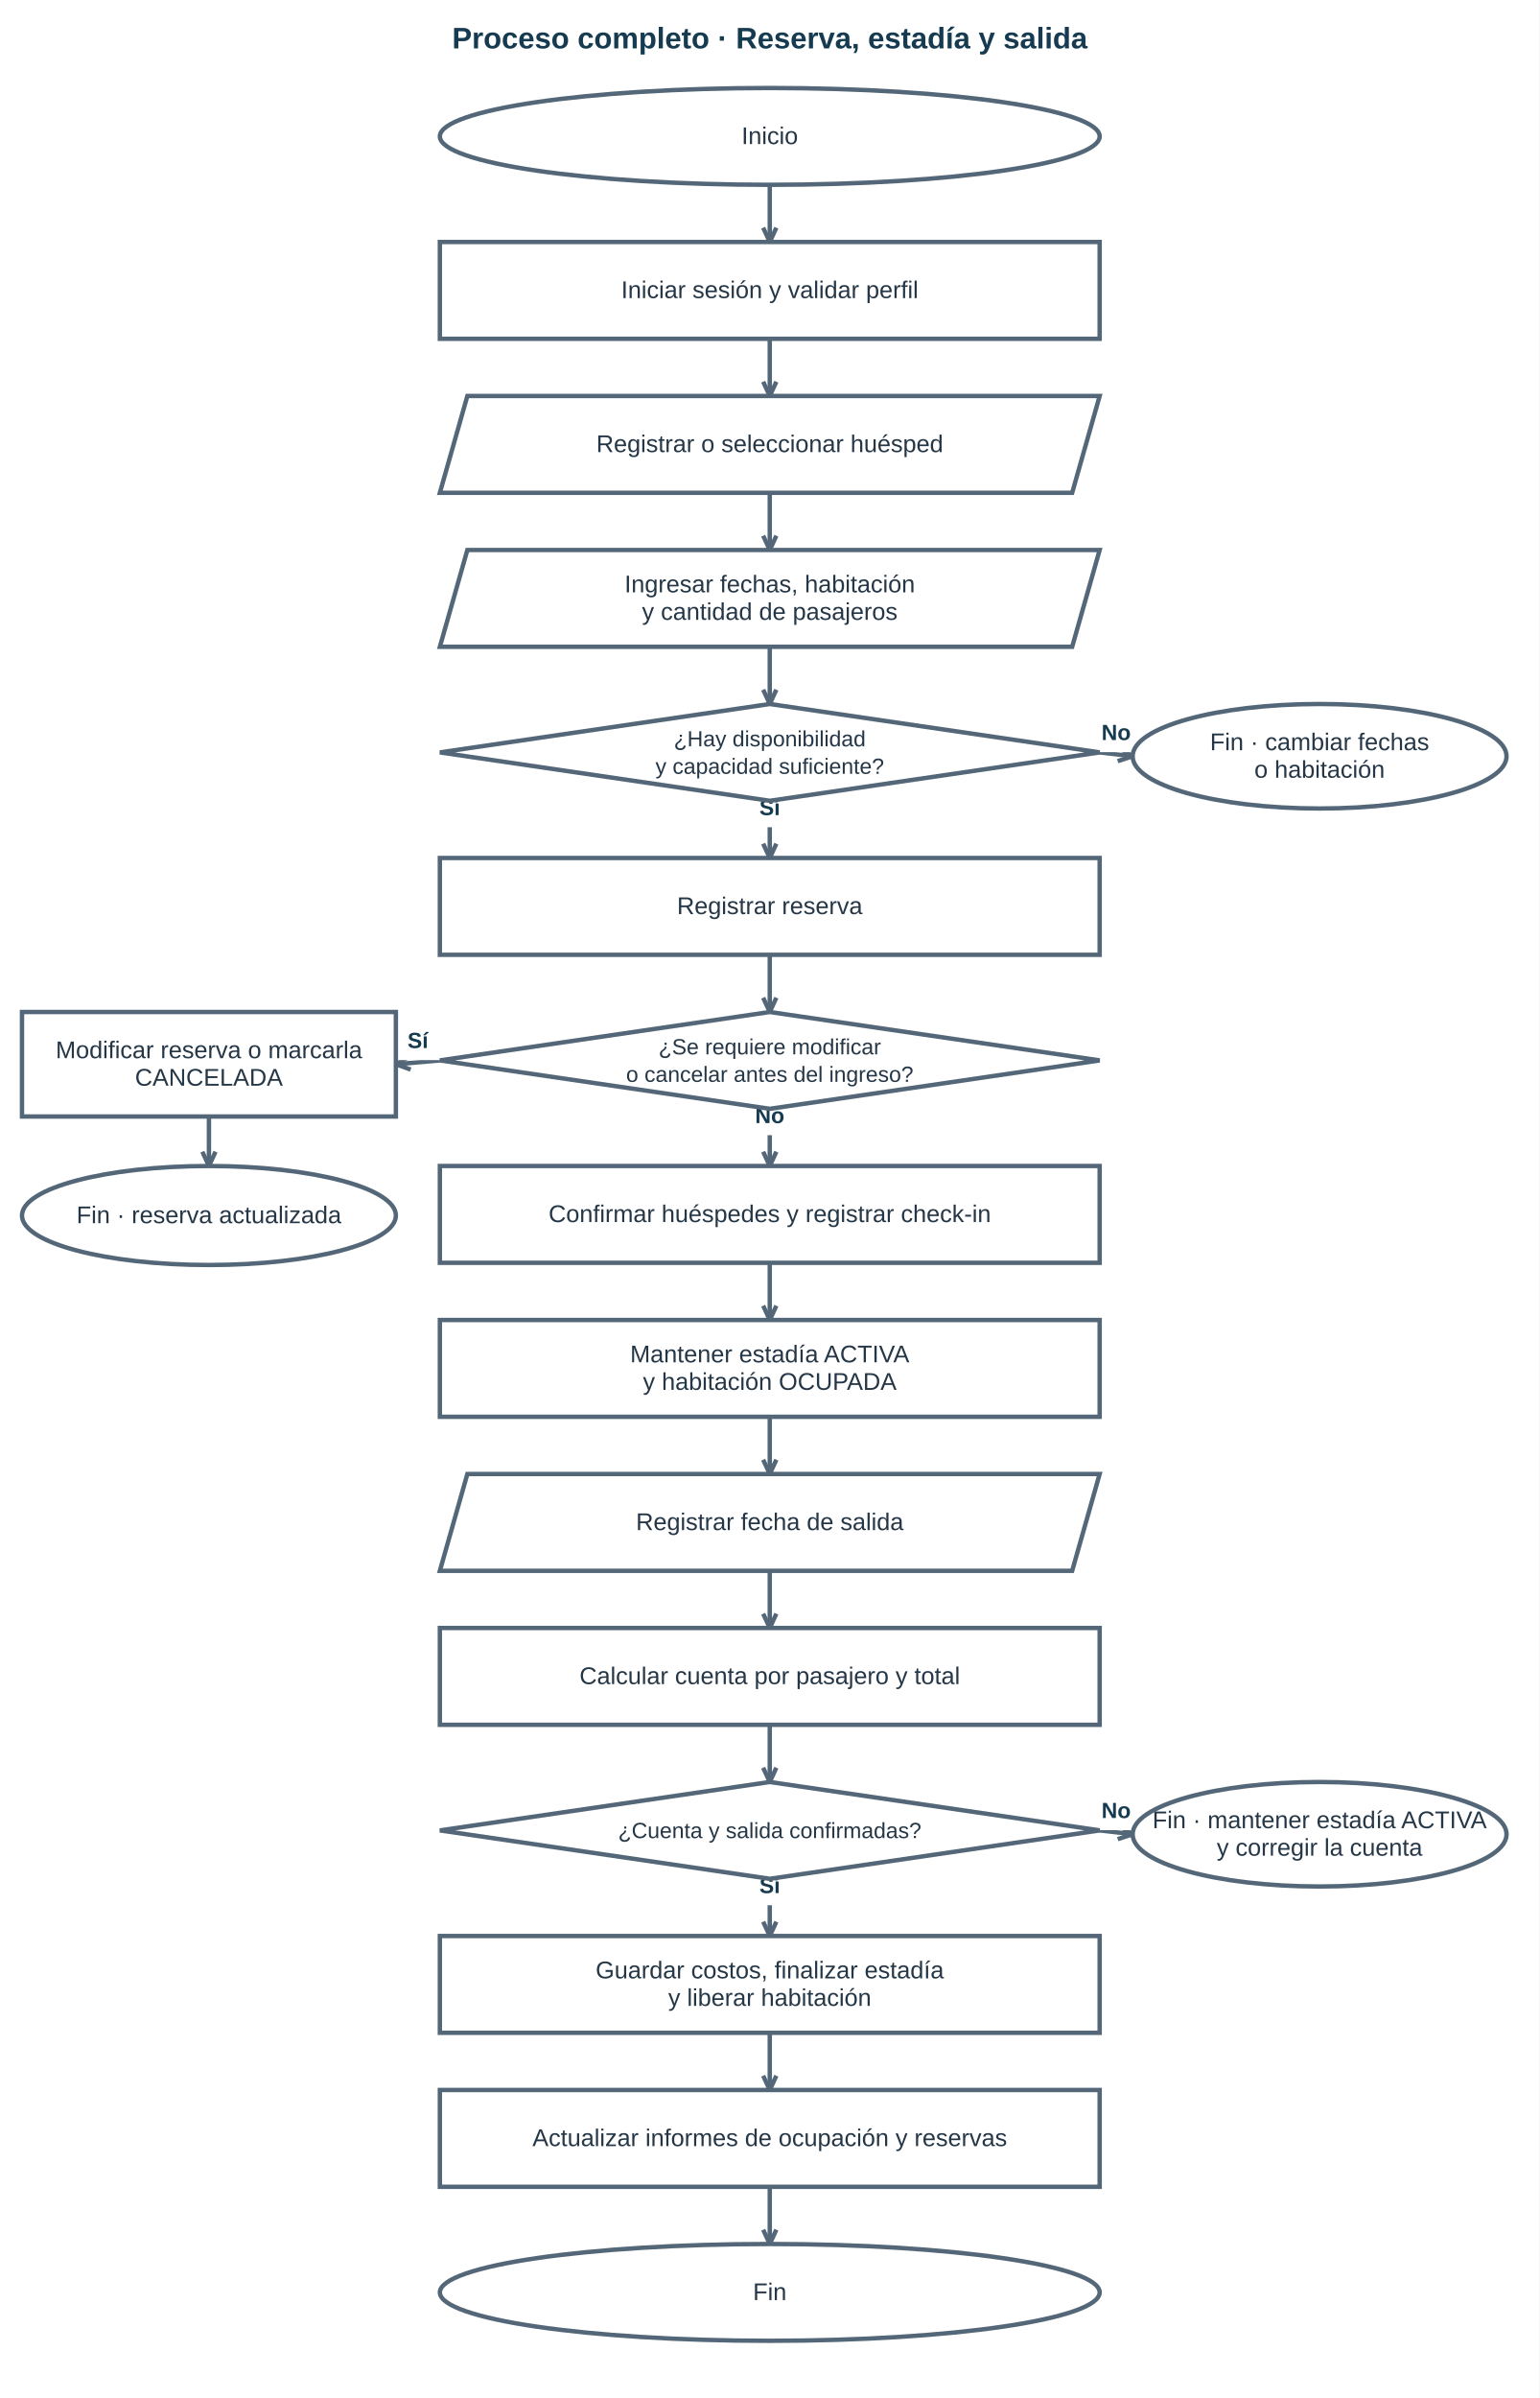
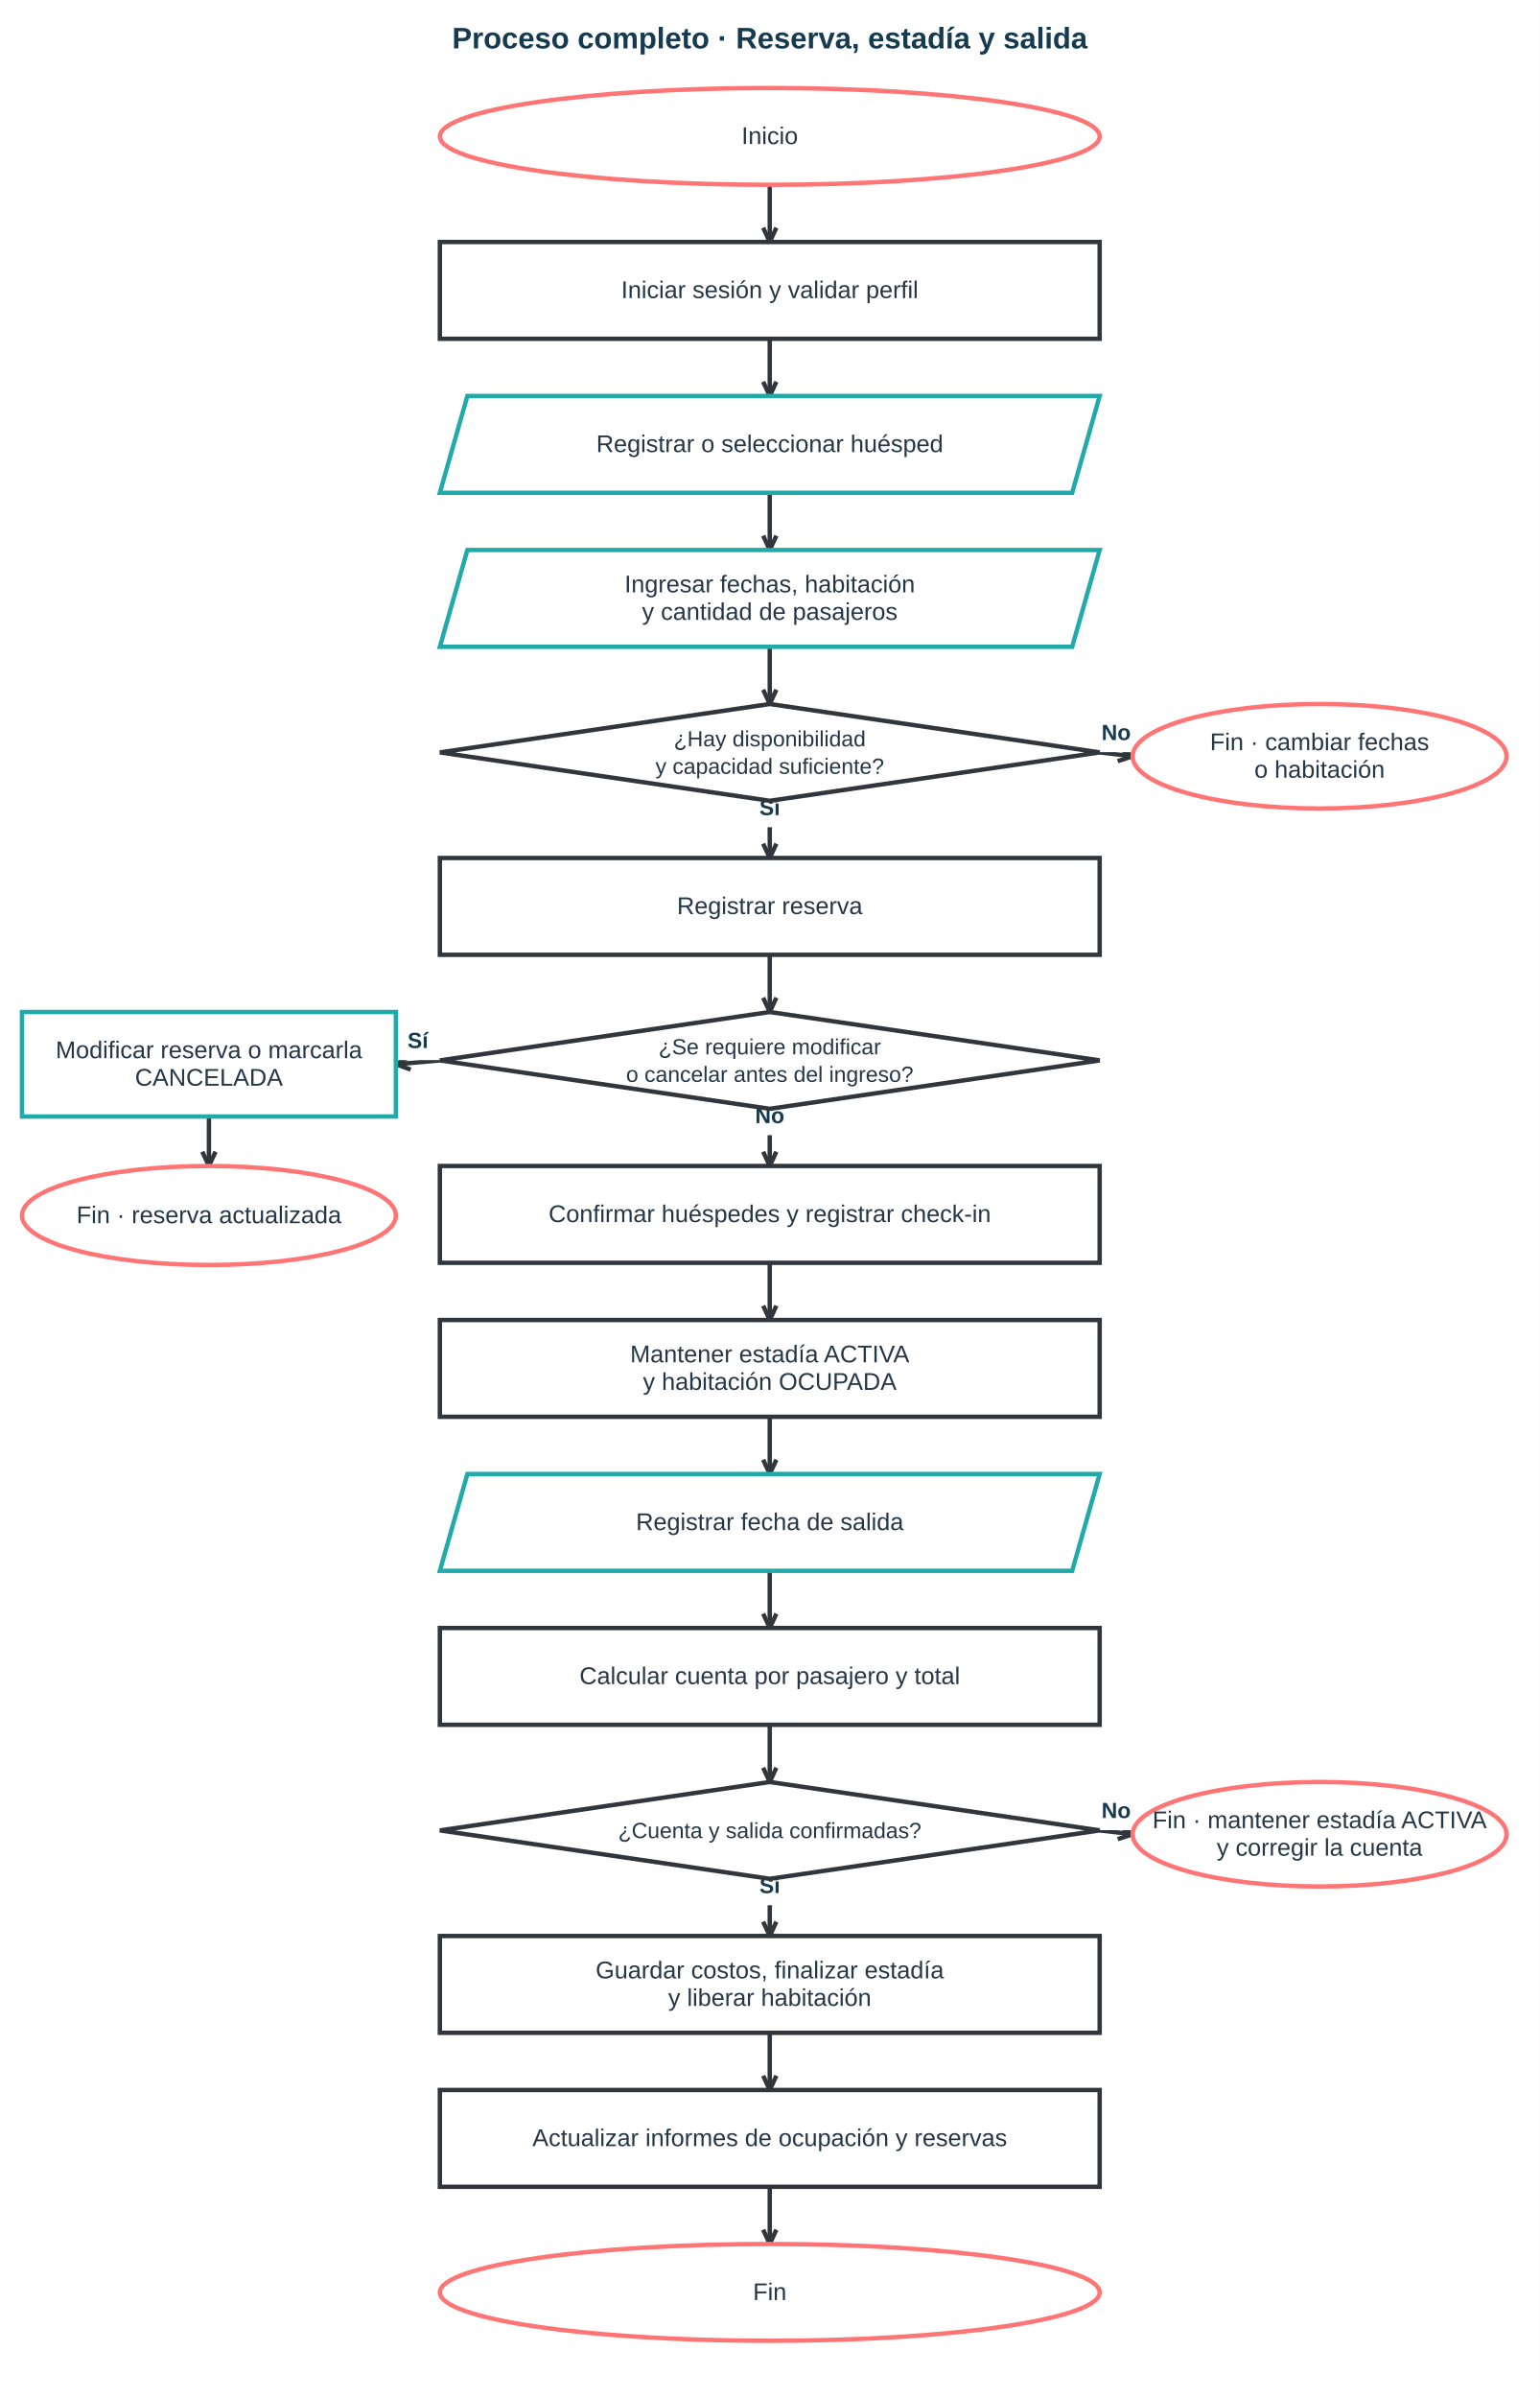
<svg xmlns="http://www.w3.org/2000/svg" width="1400" height="2180" viewBox="0 0 1400 2180">
  <rect width="100%" height="100%" fill="white" />
  <g font-family="Arial,sans-serif">
    <text x="700.0" y="44" font-size="27" text-anchor="middle" fill="#163b50" font-weight="bold">Proceso completo · Reserva, estadía y salida</text>
-     <path d="M700.0,168 L700.0,220" fill="none" stroke="#546778" stroke-width="4" />
-     <path d="M694.0,207.0 L700.0,220 L706.0,207.0" fill="none" stroke="#546778" stroke-width="4" />
-     <path d="M700.0,308 L700.0,360" fill="none" stroke="#546778" stroke-width="4" />
-     <path d="M694.0,347.0 L700.0,360 L706.0,347.0" fill="none" stroke="#546778" stroke-width="4" />
-     <path d="M700.0,448 L700.0,500" fill="none" stroke="#546778" stroke-width="4" />
-     <path d="M694.0,487.0 L700.0,500 L706.0,487.0" fill="none" stroke="#546778" stroke-width="4" />
-     <path d="M700.0,588 L700.0,640" fill="none" stroke="#546778" stroke-width="4" />
-     <path d="M694.0,627.0 L700.0,640 L706.0,627.0" fill="none" stroke="#546778" stroke-width="4" />
-     <path d="M700.0,728 L700.0,780" fill="none" stroke="#546778" stroke-width="4" />
-     <path d="M694.0,767.0 L700.0,780 L706.0,767.0" fill="none" stroke="#546778" stroke-width="4" />
+     <path d="M700.0,168 L700.0,220" fill="none" stroke="#30363b" stroke-width="4" />
+     <path d="M694.0,207.0 L700.0,220 L706.0,207.0" fill="none" stroke="#30363b" stroke-width="4" />
+     <path d="M700.0,308 L700.0,360" fill="none" stroke="#30363b" stroke-width="4" />
+     <path d="M694.0,347.0 L700.0,360 L706.0,347.0" fill="none" stroke="#30363b" stroke-width="4" />
+     <path d="M700.0,448 L700.0,500" fill="none" stroke="#30363b" stroke-width="4" />
+     <path d="M694.0,487.0 L700.0,500 L706.0,487.0" fill="none" stroke="#30363b" stroke-width="4" />
+     <path d="M700.0,588 L700.0,640" fill="none" stroke="#30363b" stroke-width="4" />
+     <path d="M694.0,627.0 L700.0,640 L706.0,627.0" fill="none" stroke="#30363b" stroke-width="4" />
+     <path d="M700.0,728 L700.0,780" fill="none" stroke="#30363b" stroke-width="4" />
+     <path d="M694.0,767.0 L700.0,780 L706.0,767.0" fill="none" stroke="#30363b" stroke-width="4" />
    <rect x="676.0" y="718.0" width="48" height="34" rx="5" fill="#ffffff" stroke="none" />
    <text x="700.0" y="741.0" font-size="20" text-anchor="middle" fill="#163b50" font-weight="bold">Sí</text>
-     <path d="M700.0,868 L700.0,920" fill="none" stroke="#546778" stroke-width="4" />
-     <path d="M694.0,907.0 L700.0,920 L706.0,907.0" fill="none" stroke="#546778" stroke-width="4" />
-     <path d="M700.0,1008 L700.0,1060" fill="none" stroke="#546778" stroke-width="4" />
-     <path d="M694.0,1047.0 L700.0,1060 L706.0,1047.0" fill="none" stroke="#546778" stroke-width="4" />
+     <path d="M700.0,868 L700.0,920" fill="none" stroke="#30363b" stroke-width="4" />
+     <path d="M694.0,907.0 L700.0,920 L706.0,907.0" fill="none" stroke="#30363b" stroke-width="4" />
+     <path d="M700.0,1008 L700.0,1060" fill="none" stroke="#30363b" stroke-width="4" />
+     <path d="M694.0,1047.0 L700.0,1060 L706.0,1047.0" fill="none" stroke="#30363b" stroke-width="4" />
    <rect x="676.0" y="998.0" width="48" height="34" rx="5" fill="#ffffff" stroke="none" />
    <text x="700.0" y="1021.0" font-size="20" text-anchor="middle" fill="#163b50" font-weight="bold">No</text>
-     <path d="M700.0,1148 L700.0,1200" fill="none" stroke="#546778" stroke-width="4" />
-     <path d="M694.0,1187.0 L700.0,1200 L706.0,1187.0" fill="none" stroke="#546778" stroke-width="4" />
-     <path d="M700.0,1288 L700.0,1340" fill="none" stroke="#546778" stroke-width="4" />
-     <path d="M694.0,1327.0 L700.0,1340 L706.0,1327.0" fill="none" stroke="#546778" stroke-width="4" />
-     <path d="M700.0,1428 L700.0,1480" fill="none" stroke="#546778" stroke-width="4" />
-     <path d="M694.0,1467.0 L700.0,1480 L706.0,1467.0" fill="none" stroke="#546778" stroke-width="4" />
-     <path d="M700.0,1568 L700.0,1620" fill="none" stroke="#546778" stroke-width="4" />
-     <path d="M694.0,1607.0 L700.0,1620 L706.0,1607.0" fill="none" stroke="#546778" stroke-width="4" />
-     <path d="M700.0,1708 L700.0,1760" fill="none" stroke="#546778" stroke-width="4" />
-     <path d="M694.0,1747.0 L700.0,1760 L706.0,1747.0" fill="none" stroke="#546778" stroke-width="4" />
+     <path d="M700.0,1148 L700.0,1200" fill="none" stroke="#30363b" stroke-width="4" />
+     <path d="M694.0,1187.0 L700.0,1200 L706.0,1187.0" fill="none" stroke="#30363b" stroke-width="4" />
+     <path d="M700.0,1288 L700.0,1340" fill="none" stroke="#30363b" stroke-width="4" />
+     <path d="M694.0,1327.0 L700.0,1340 L706.0,1327.0" fill="none" stroke="#30363b" stroke-width="4" />
+     <path d="M700.0,1428 L700.0,1480" fill="none" stroke="#30363b" stroke-width="4" />
+     <path d="M694.0,1467.0 L700.0,1480 L706.0,1467.0" fill="none" stroke="#30363b" stroke-width="4" />
+     <path d="M700.0,1568 L700.0,1620" fill="none" stroke="#30363b" stroke-width="4" />
+     <path d="M694.0,1607.0 L700.0,1620 L706.0,1607.0" fill="none" stroke="#30363b" stroke-width="4" />
+     <path d="M700.0,1708 L700.0,1760" fill="none" stroke="#30363b" stroke-width="4" />
+     <path d="M694.0,1747.0 L700.0,1760 L706.0,1747.0" fill="none" stroke="#30363b" stroke-width="4" />
    <rect x="676.0" y="1698.0" width="48" height="34" rx="5" fill="#ffffff" stroke="none" />
    <text x="700.0" y="1721.0" font-size="20" text-anchor="middle" fill="#163b50" font-weight="bold">Sí</text>
-     <path d="M700.0,1848 L700.0,1900" fill="none" stroke="#546778" stroke-width="4" />
-     <path d="M694.0,1887.0 L700.0,1900 L706.0,1887.0" fill="none" stroke="#546778" stroke-width="4" />
-     <path d="M700.0,1988 L700.0,2040" fill="none" stroke="#546778" stroke-width="4" />
-     <path d="M694.0,2027.0 L700.0,2040 L706.0,2027.0" fill="none" stroke="#546778" stroke-width="4" />
-     <path d="M1000,684.0 L1030,687.5" fill="none" stroke="#546778" stroke-width="4" />
-     <path d="M1016.392,691.953 L1030,687.5 L1017.783,680.034" fill="none" stroke="#546778" stroke-width="4" />
+     <path d="M700.0,1848 L700.0,1900" fill="none" stroke="#30363b" stroke-width="4" />
+     <path d="M694.0,1887.0 L700.0,1900 L706.0,1887.0" fill="none" stroke="#30363b" stroke-width="4" />
+     <path d="M700.0,1988 L700.0,2040" fill="none" stroke="#30363b" stroke-width="4" />
+     <path d="M694.0,2027.0 L700.0,2040 L706.0,2027.0" fill="none" stroke="#30363b" stroke-width="4" />
+     <path d="M1000,684.0 L1030,687.5" fill="none" stroke="#30363b" stroke-width="4" />
+     <path d="M1016.392,691.953 L1030,687.5 L1017.783,680.034" fill="none" stroke="#30363b" stroke-width="4" />
    <rect x="991.0" y="649.75" width="48" height="34" rx="5" fill="#ffffff" stroke="none" />
    <text x="1015.0" y="672.75" font-size="20" text-anchor="middle" fill="#163b50" font-weight="bold">No</text>
-     <path d="M400,964.0 L360,967.5" fill="none" stroke="#546778" stroke-width="4" />
-     <path d="M372.428,960.39 L360,967.5 L373.474,972.344" fill="none" stroke="#546778" stroke-width="4" />
+     <path d="M400,964.0 L360,967.5" fill="none" stroke="#30363b" stroke-width="4" />
+     <path d="M372.428,960.39 L360,967.5 L373.474,972.344" fill="none" stroke="#30363b" stroke-width="4" />
    <rect x="356.0" y="929.75" width="48" height="34" rx="5" fill="#ffffff" stroke="none" />
    <text x="380.0" y="952.75" font-size="20" text-anchor="middle" fill="#163b50" font-weight="bold">Sí</text>
-     <path d="M190.0,1015 L190.0,1060" fill="none" stroke="#546778" stroke-width="4" />
-     <path d="M184.0,1047.0 L190.0,1060 L196.0,1047.0" fill="none" stroke="#546778" stroke-width="4" />
-     <path d="M1000,1664.0 L1030,1667.5" fill="none" stroke="#546778" stroke-width="4" />
-     <path d="M1016.392,1671.953 L1030,1667.5 L1017.783,1660.034" fill="none" stroke="#546778" stroke-width="4" />
+     <path d="M190.0,1015 L190.0,1060" fill="none" stroke="#30363b" stroke-width="4" />
+     <path d="M184.0,1047.0 L190.0,1060 L196.0,1047.0" fill="none" stroke="#30363b" stroke-width="4" />
+     <path d="M1000,1664.0 L1030,1667.5" fill="none" stroke="#30363b" stroke-width="4" />
+     <path d="M1016.392,1671.953 L1030,1667.5 L1017.783,1660.034" fill="none" stroke="#30363b" stroke-width="4" />
    <rect x="991.0" y="1629.75" width="48" height="34" rx="5" fill="#ffffff" stroke="none" />
    <text x="1015.0" y="1652.75" font-size="20" text-anchor="middle" fill="#163b50" font-weight="bold">No</text>
-     <ellipse cx="700.0" cy="124.0" rx="300.0" ry="44.0" fill="#ffffff" stroke="#546778" stroke-width="4" />
+     <ellipse cx="700.0" cy="124.0" rx="300.0" ry="44.0" fill="#ffffff" stroke="#ff7474" stroke-width="4" />
    <text x="700.0" y="131.0" font-size="22" text-anchor="middle" fill="#253747" font-weight="normal">Inicio</text>
-     <path d="M400,220 L1000,220 L1000,308 L400,308 Z" fill="#ffffff" stroke="#546778" stroke-width="4" />
+     <path d="M400,220 L1000,220 L1000,308 L400,308 Z" fill="#ffffff" stroke="#30363b" stroke-width="4" />
    <text x="700.0" y="271.0" font-size="22" text-anchor="middle" fill="#253747" font-weight="normal">Iniciar sesión y validar perfil</text>
-     <path d="M425,360 L1000,360 L975,448 L400,448 Z" fill="#ffffff" stroke="#546778" stroke-width="4" />
+     <path d="M425,360 L1000,360 L975,448 L400,448 Z" fill="#ffffff" stroke="#20aaa9" stroke-width="4" />
    <text x="700.0" y="411.0" font-size="22" text-anchor="middle" fill="#253747" font-weight="normal">Registrar o seleccionar huésped</text>
-     <path d="M425,500 L1000,500 L975,588 L400,588 Z" fill="#ffffff" stroke="#546778" stroke-width="4" />
+     <path d="M425,500 L1000,500 L975,588 L400,588 Z" fill="#ffffff" stroke="#20aaa9" stroke-width="4" />
    <text x="700.0" y="538.5" font-size="22" text-anchor="middle" fill="#253747" font-weight="normal">Ingresar fechas, habitación</text>
    <text x="700.0" y="563.5" font-size="22" text-anchor="middle" fill="#253747" font-weight="normal">y cantidad de pasajeros</text>
-     <path d="M700.0,640 L1000,684.0 L700.0,728 L400,684.0 Z" fill="#ffffff" stroke="#546778" stroke-width="4" />
+     <path d="M700.0,640 L1000,684.0 L700.0,728 L400,684.0 Z" fill="#ffffff" stroke="#30363b" stroke-width="4" />
    <text x="700.0" y="678.5" font-size="20" text-anchor="middle" fill="#253747" font-weight="normal">¿Hay disponibilidad</text>
    <text x="700.0" y="703.5" font-size="20" text-anchor="middle" fill="#253747" font-weight="normal">y capacidad suficiente?</text>
-     <path d="M400,780 L1000,780 L1000,868 L400,868 Z" fill="#ffffff" stroke="#546778" stroke-width="4" />
+     <path d="M400,780 L1000,780 L1000,868 L400,868 Z" fill="#ffffff" stroke="#30363b" stroke-width="4" />
    <text x="700.0" y="831.0" font-size="22" text-anchor="middle" fill="#253747" font-weight="normal">Registrar reserva</text>
-     <path d="M700.0,920 L1000,964.0 L700.0,1008 L400,964.0 Z" fill="#ffffff" stroke="#546778" stroke-width="4" />
+     <path d="M700.0,920 L1000,964.0 L700.0,1008 L400,964.0 Z" fill="#ffffff" stroke="#30363b" stroke-width="4" />
    <text x="700.0" y="958.5" font-size="20" text-anchor="middle" fill="#253747" font-weight="normal">¿Se requiere modificar</text>
    <text x="700.0" y="983.5" font-size="20" text-anchor="middle" fill="#253747" font-weight="normal">o cancelar antes del ingreso?</text>
-     <path d="M400,1060 L1000,1060 L1000,1148 L400,1148 Z" fill="#ffffff" stroke="#546778" stroke-width="4" />
+     <path d="M400,1060 L1000,1060 L1000,1148 L400,1148 Z" fill="#ffffff" stroke="#30363b" stroke-width="4" />
    <text x="700.0" y="1111.0" font-size="22" text-anchor="middle" fill="#253747" font-weight="normal">Confirmar huéspedes y registrar check-in</text>
-     <path d="M400,1200 L1000,1200 L1000,1288 L400,1288 Z" fill="#ffffff" stroke="#546778" stroke-width="4" />
+     <path d="M400,1200 L1000,1200 L1000,1288 L400,1288 Z" fill="#ffffff" stroke="#30363b" stroke-width="4" />
    <text x="700.0" y="1238.5" font-size="22" text-anchor="middle" fill="#253747" font-weight="normal">Mantener estadía ACTIVA</text>
    <text x="700.0" y="1263.5" font-size="22" text-anchor="middle" fill="#253747" font-weight="normal">y habitación OCUPADA</text>
-     <path d="M425,1340 L1000,1340 L975,1428 L400,1428 Z" fill="#ffffff" stroke="#546778" stroke-width="4" />
+     <path d="M425,1340 L1000,1340 L975,1428 L400,1428 Z" fill="#ffffff" stroke="#20aaa9" stroke-width="4" />
    <text x="700.0" y="1391.0" font-size="22" text-anchor="middle" fill="#253747" font-weight="normal">Registrar fecha de salida</text>
-     <path d="M400,1480 L1000,1480 L1000,1568 L400,1568 Z" fill="#ffffff" stroke="#546778" stroke-width="4" />
+     <path d="M400,1480 L1000,1480 L1000,1568 L400,1568 Z" fill="#ffffff" stroke="#30363b" stroke-width="4" />
    <text x="700.0" y="1531.0" font-size="22" text-anchor="middle" fill="#253747" font-weight="normal">Calcular cuenta por pasajero y total</text>
-     <path d="M700.0,1620 L1000,1664.0 L700.0,1708 L400,1664.0 Z" fill="#ffffff" stroke="#546778" stroke-width="4" />
+     <path d="M700.0,1620 L1000,1664.0 L700.0,1708 L400,1664.0 Z" fill="#ffffff" stroke="#30363b" stroke-width="4" />
    <text x="700.0" y="1671.0" font-size="20" text-anchor="middle" fill="#253747" font-weight="normal">¿Cuenta y salida confirmadas?</text>
-     <path d="M400,1760 L1000,1760 L1000,1848 L400,1848 Z" fill="#ffffff" stroke="#546778" stroke-width="4" />
+     <path d="M400,1760 L1000,1760 L1000,1848 L400,1848 Z" fill="#ffffff" stroke="#30363b" stroke-width="4" />
    <text x="700.0" y="1798.5" font-size="22" text-anchor="middle" fill="#253747" font-weight="normal">Guardar costos, finalizar estadía</text>
    <text x="700.0" y="1823.5" font-size="22" text-anchor="middle" fill="#253747" font-weight="normal">y liberar habitación</text>
-     <path d="M400,1900 L1000,1900 L1000,1988 L400,1988 Z" fill="#ffffff" stroke="#546778" stroke-width="4" />
+     <path d="M400,1900 L1000,1900 L1000,1988 L400,1988 Z" fill="#ffffff" stroke="#30363b" stroke-width="4" />
    <text x="700.0" y="1951.0" font-size="22" text-anchor="middle" fill="#253747" font-weight="normal">Actualizar informes de ocupación y reservas</text>
-     <ellipse cx="700.0" cy="2084.0" rx="300.0" ry="44.0" fill="#ffffff" stroke="#546778" stroke-width="4" />
+     <ellipse cx="700.0" cy="2084.0" rx="300.0" ry="44.0" fill="#ffffff" stroke="#ff7474" stroke-width="4" />
    <text x="700.0" y="2091.0" font-size="22" text-anchor="middle" fill="#253747" font-weight="normal">Fin</text>
-     <ellipse cx="1200.0" cy="687.5" rx="170.0" ry="47.5" fill="#ffffff" stroke="#546778" stroke-width="4" />
+     <ellipse cx="1200.0" cy="687.5" rx="170.0" ry="47.5" fill="#ffffff" stroke="#ff7474" stroke-width="4" />
    <text x="1200.0" y="682.0" font-size="22" text-anchor="middle" fill="#253747" font-weight="normal">Fin · cambiar fechas</text>
    <text x="1200.0" y="707.0" font-size="22" text-anchor="middle" fill="#253747" font-weight="normal">o habitación</text>
-     <path d="M20,920 L360,920 L360,1015 L20,1015 Z" fill="#ffffff" stroke="#546778" stroke-width="4" />
+     <path d="M20,920 L360,920 L360,1015 L20,1015 Z" fill="#ffffff" stroke="#20aaa9" stroke-width="4" />
    <text x="190.0" y="962.0" font-size="22" text-anchor="middle" fill="#253747" font-weight="normal">Modificar reserva o marcarla</text>
    <text x="190.0" y="987.0" font-size="22" text-anchor="middle" fill="#253747" font-weight="normal">CANCELADA</text>
-     <ellipse cx="190.0" cy="1105.0" rx="170.0" ry="45.0" fill="#ffffff" stroke="#546778" stroke-width="4" />
+     <ellipse cx="190.0" cy="1105.0" rx="170.0" ry="45.0" fill="#ffffff" stroke="#ff7474" stroke-width="4" />
    <text x="190.0" y="1112.0" font-size="22" text-anchor="middle" fill="#253747" font-weight="normal">Fin · reserva actualizada</text>
-     <ellipse cx="1200.0" cy="1667.5" rx="170.0" ry="47.5" fill="#ffffff" stroke="#546778" stroke-width="4" />
+     <ellipse cx="1200.0" cy="1667.5" rx="170.0" ry="47.5" fill="#ffffff" stroke="#ff7474" stroke-width="4" />
    <text x="1200.0" y="1662.0" font-size="22" text-anchor="middle" fill="#253747" font-weight="normal">Fin · mantener estadía ACTIVA</text>
    <text x="1200.0" y="1687.0" font-size="22" text-anchor="middle" fill="#253747" font-weight="normal">y corregir la cuenta</text>
  </g>
</svg>
